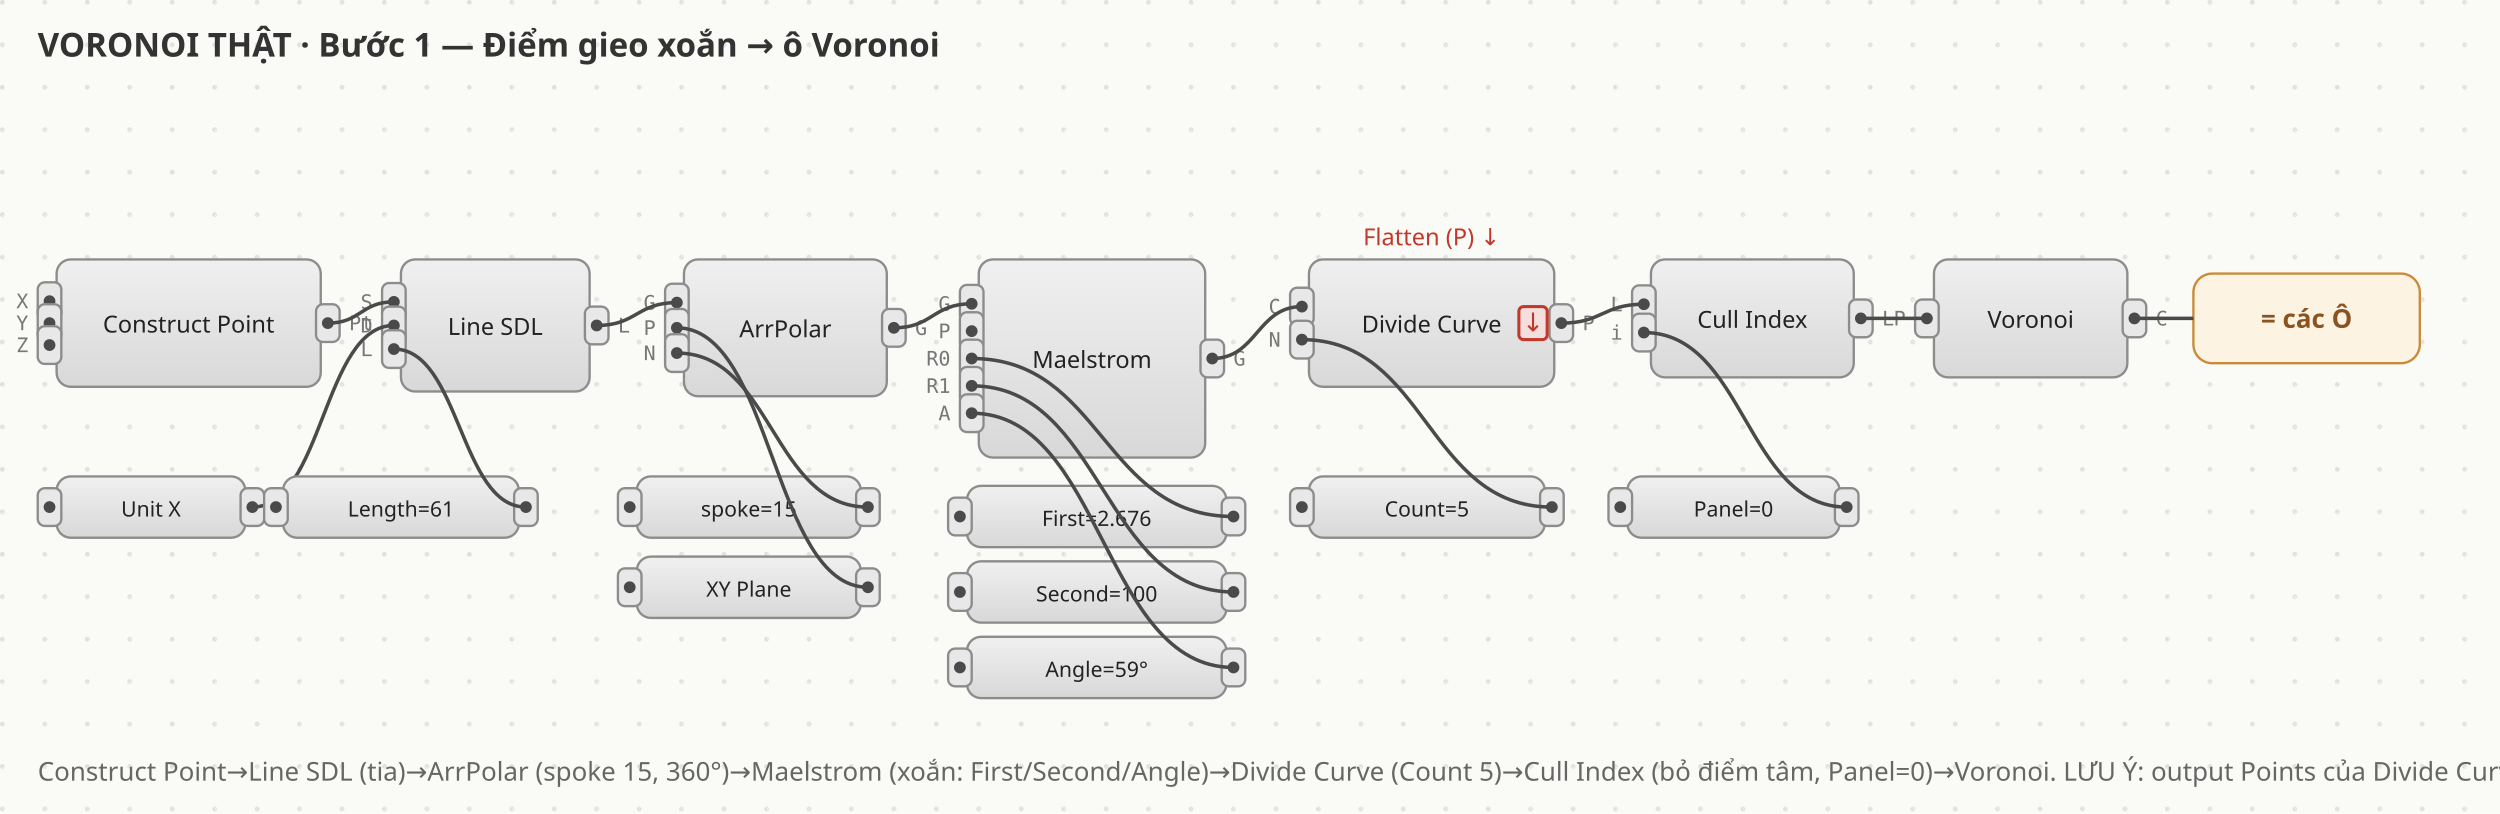
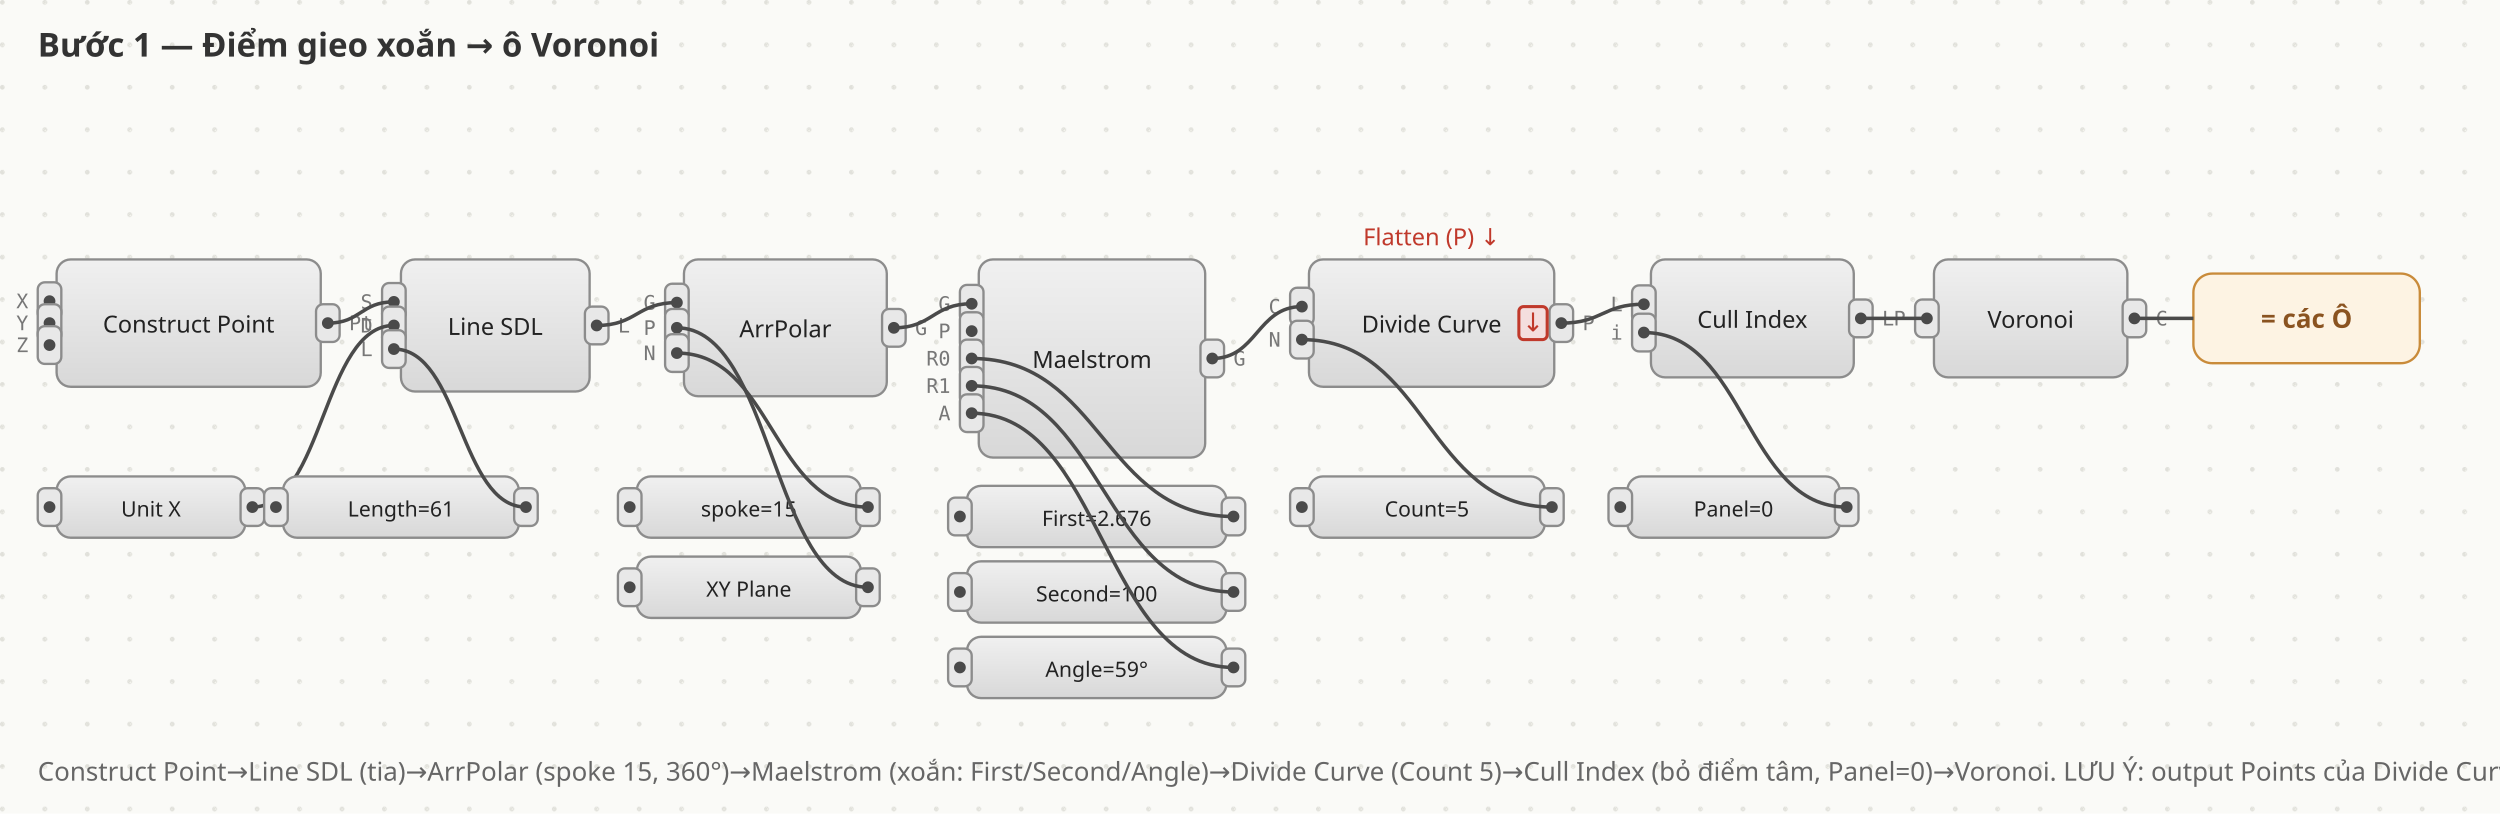
<svg xmlns="http://www.w3.org/2000/svg" width="1060" height="345" viewBox="0 0 1060 345" font-family="Segoe UI, sans-serif">
  <defs>
    <linearGradient id="ghBody" x1="0" y1="0" x2="0" y2="1">
      <stop offset="0%" stop-color="#F0F0F0" />
      <stop offset="100%" stop-color="#D8D8D8" />
    </linearGradient>
    <pattern id="dots" width="18" height="18" patternUnits="userSpaceOnUse">
      <circle cx="1" cy="1" r="1" fill="#E0E0DA" />
    </pattern>
  </defs>
  <rect x="0" y="0" width="1060" height="345" fill="#FAFAF7" />
  <rect x="0" y="0" width="1060" height="345" fill="url(#dots)" />
-   <text x="16" y="24" font-size="14" font-weight="600" fill="#333">VORONOI THẬT · Bước 1 — Điểm gieo xoắn → ô Voronoi</text>
+   <text x="16" y="24" font-size="14" font-weight="600" fill="#333">Bước 1 — Điểm gieo xoắn → ô Voronoi</text>
  <g>
    <rect x="24" y="110" width="112" height="54" rx="6" fill="url(#ghBody)" stroke="#8C8C8C" stroke-width="1" />
    <text x="80.0" y="141.0" text-anchor="middle" font-family="Segoe UI, sans-serif" font-size="10" fill="#222">Construct Point</text>
    <rect x="16.0" y="119.7" width="10" height="16" rx="3" fill="#E8E8E8" stroke="#8C8C8C" />
    <circle cx="21.0" cy="127.7" r="2.5" fill="#4A4A4A" />
    <rect x="16.0" y="129.0" width="10" height="16" rx="3" fill="#E8E8E8" stroke="#8C8C8C" />
    <circle cx="21.0" cy="137.0" r="2.5" fill="#4A4A4A" />
    <rect x="16.0" y="138.3" width="10" height="16" rx="3" fill="#E8E8E8" stroke="#8C8C8C" />
    <circle cx="21.0" cy="146.3" r="2.5" fill="#4A4A4A" />
    <rect x="134.0" y="129.0" width="10" height="16" rx="3" fill="#E8E8E8" stroke="#8C8C8C" />
    <circle cx="139.0" cy="137.0" r="2.5" fill="#4A4A4A" />
  </g>
  <text x="12.0" y="130.7" text-anchor="end" font-family="Consolas, monospace" font-size="8.5" fill="#777">X</text>
  <text x="12.0" y="140.0" text-anchor="end" font-family="Consolas, monospace" font-size="8.5" fill="#777">Y</text>
  <text x="12.0" y="149.3" text-anchor="end" font-family="Consolas, monospace" font-size="8.5" fill="#777">Z</text>
  <text x="148.0" y="140.0" text-anchor="start" font-family="Consolas, monospace" font-size="8.5" fill="#777">Pt</text>
  <g>
    <rect x="170" y="110" width="80" height="56" rx="6" fill="url(#ghBody)" stroke="#8C8C8C" stroke-width="1" />
    <text x="210.0" y="142.0" text-anchor="middle" font-family="Segoe UI, sans-serif" font-size="10" fill="#222">Line SDL</text>
    <rect x="162.0" y="120.0" width="10" height="16" rx="3" fill="#E8E8E8" stroke="#8C8C8C" />
    <circle cx="167.0" cy="128.0" r="2.5" fill="#4A4A4A" />
    <rect x="162.0" y="130.0" width="10" height="16" rx="3" fill="#E8E8E8" stroke="#8C8C8C" />
    <circle cx="167.0" cy="138.0" r="2.5" fill="#4A4A4A" />
    <rect x="162.0" y="140.0" width="10" height="16" rx="3" fill="#E8E8E8" stroke="#8C8C8C" />
    <circle cx="167.0" cy="148.0" r="2.5" fill="#4A4A4A" />
    <rect x="248.0" y="130.0" width="10" height="16" rx="3" fill="#E8E8E8" stroke="#8C8C8C" />
    <circle cx="253.0" cy="138.0" r="2.5" fill="#4A4A4A" />
  </g>
  <text x="158.0" y="131.0" text-anchor="end" font-family="Consolas, monospace" font-size="8.5" fill="#777">S</text>
  <text x="158.0" y="141.0" text-anchor="end" font-family="Consolas, monospace" font-size="8.5" fill="#777">D</text>
  <text x="158.0" y="151.0" text-anchor="end" font-family="Consolas, monospace" font-size="8.5" fill="#777">L</text>
  <text x="262.0" y="141.0" text-anchor="start" font-family="Consolas, monospace" font-size="8.5" fill="#777">L</text>
  <path d="M 139.0,137.0 C 153.0,137.0 153.0,128.0 167.0,128.0" stroke="#4A4A4A" stroke-width="1.5" fill="none" />
  <g>
    <rect x="290" y="110" width="86" height="58" rx="6" fill="url(#ghBody)" stroke="#8C8C8C" stroke-width="1" />
    <text x="333.0" y="143.0" text-anchor="middle" font-family="Segoe UI, sans-serif" font-size="10" fill="#222">ArrPolar</text>
    <rect x="282.0" y="120.3" width="10" height="16" rx="3" fill="#E8E8E8" stroke="#8C8C8C" />
    <circle cx="287.0" cy="128.3" r="2.5" fill="#4A4A4A" />
    <rect x="282.0" y="131.0" width="10" height="16" rx="3" fill="#E8E8E8" stroke="#8C8C8C" />
    <circle cx="287.0" cy="139.0" r="2.5" fill="#4A4A4A" />
    <rect x="282.0" y="141.7" width="10" height="16" rx="3" fill="#E8E8E8" stroke="#8C8C8C" />
    <circle cx="287.0" cy="149.7" r="2.5" fill="#4A4A4A" />
    <rect x="374.0" y="131.0" width="10" height="16" rx="3" fill="#E8E8E8" stroke="#8C8C8C" />
    <circle cx="379.0" cy="139.0" r="2.5" fill="#4A4A4A" />
  </g>
  <text x="278.0" y="131.3" text-anchor="end" font-family="Consolas, monospace" font-size="8.5" fill="#777">G</text>
  <text x="278.0" y="142.0" text-anchor="end" font-family="Consolas, monospace" font-size="8.5" fill="#777">P</text>
  <text x="278.0" y="152.7" text-anchor="end" font-family="Consolas, monospace" font-size="8.5" fill="#777">N</text>
  <text x="388.0" y="142.0" text-anchor="start" font-family="Consolas, monospace" font-size="8.5" fill="#777">G</text>
  <path d="M 253.0,138.0 C 270.0,138.0 270.0,128.3 287.0,128.3" stroke="#4A4A4A" stroke-width="1.5" fill="none" />
  <g>
    <rect x="415" y="110" width="96" height="84" rx="6" fill="url(#ghBody)" stroke="#8C8C8C" stroke-width="1" />
    <text x="463.0" y="156.0" text-anchor="middle" font-family="Segoe UI, sans-serif" font-size="10" fill="#222">Maelstrom</text>
    <rect x="407.0" y="120.8" width="10" height="16" rx="3" fill="#E8E8E8" stroke="#8C8C8C" />
    <circle cx="412.0" cy="128.8" r="2.5" fill="#4A4A4A" />
    <rect x="407.0" y="132.4" width="10" height="16" rx="3" fill="#E8E8E8" stroke="#8C8C8C" />
    <circle cx="412.0" cy="140.4" r="2.5" fill="#4A4A4A" />
    <rect x="407.0" y="144.0" width="10" height="16" rx="3" fill="#E8E8E8" stroke="#8C8C8C" />
    <circle cx="412.0" cy="152.0" r="2.5" fill="#4A4A4A" />
    <rect x="407.0" y="155.6" width="10" height="16" rx="3" fill="#E8E8E8" stroke="#8C8C8C" />
    <circle cx="412.0" cy="163.6" r="2.5" fill="#4A4A4A" />
    <rect x="407.0" y="167.2" width="10" height="16" rx="3" fill="#E8E8E8" stroke="#8C8C8C" />
    <circle cx="412.0" cy="175.2" r="2.5" fill="#4A4A4A" />
    <rect x="509.0" y="144.0" width="10" height="16" rx="3" fill="#E8E8E8" stroke="#8C8C8C" />
    <circle cx="514.0" cy="152.0" r="2.5" fill="#4A4A4A" />
  </g>
  <text x="403.0" y="131.8" text-anchor="end" font-family="Consolas, monospace" font-size="8.5" fill="#777">G</text>
  <text x="403.0" y="143.4" text-anchor="end" font-family="Consolas, monospace" font-size="8.5" fill="#777">P</text>
  <text x="403.0" y="155.0" text-anchor="end" font-family="Consolas, monospace" font-size="8.5" fill="#777">R0</text>
  <text x="403.0" y="166.6" text-anchor="end" font-family="Consolas, monospace" font-size="8.5" fill="#777">R1</text>
  <text x="403.0" y="178.2" text-anchor="end" font-family="Consolas, monospace" font-size="8.5" fill="#777">A</text>
  <text x="523.0" y="155.0" text-anchor="start" font-family="Consolas, monospace" font-size="8.5" fill="#777">G</text>
  <path d="M 379.0,139.0 C 395.5,139.0 395.5,128.8 412.0,128.8" stroke="#4A4A4A" stroke-width="1.5" fill="none" />
  <g>
    <rect x="555" y="110" width="104" height="54" rx="6" fill="url(#ghBody)" stroke="#8C8C8C" stroke-width="1" />
    <text x="607.0" y="141.0" text-anchor="middle" font-family="Segoe UI, sans-serif" font-size="10" fill="#222">Divide Curve</text>
    <rect x="547.0" y="122.0" width="10" height="16" rx="3" fill="#E8E8E8" stroke="#8C8C8C" />
    <circle cx="552.0" cy="130.0" r="2.5" fill="#4A4A4A" />
    <rect x="547.0" y="136.0" width="10" height="16" rx="3" fill="#E8E8E8" stroke="#8C8C8C" />
    <circle cx="552.0" cy="144.0" r="2.5" fill="#4A4A4A" />
    <rect x="657.0" y="129.0" width="10" height="16" rx="3" fill="#E8E8E8" stroke="#8C8C8C" />
    <circle cx="662.0" cy="137.0" r="2.5" fill="#4A4A4A" />
  </g>
  <text x="543.0" y="133.0" text-anchor="end" font-family="Consolas, monospace" font-size="8.5" fill="#777">C</text>
  <text x="543.0" y="147.0" text-anchor="end" font-family="Consolas, monospace" font-size="8.5" fill="#777">N</text>
  <text x="671.0" y="140.0" text-anchor="start" font-family="Consolas, monospace" font-size="8.5" fill="#777">P</text>
  <path d="M 514.0,152.0 C 533.0,152.0 533.0,130.0 552.0,130.0" stroke="#4A4A4A" stroke-width="1.5" fill="none" />
  <g>
    <rect x="700" y="110" width="86" height="50" rx="6" fill="url(#ghBody)" stroke="#8C8C8C" stroke-width="1" />
    <text x="743.0" y="139.0" text-anchor="middle" font-family="Segoe UI, sans-serif" font-size="10" fill="#222">Cull Index</text>
    <rect x="692.0" y="121.0" width="10" height="16" rx="3" fill="#E8E8E8" stroke="#8C8C8C" />
    <circle cx="697.0" cy="129.0" r="2.5" fill="#4A4A4A" />
    <rect x="692.0" y="133.0" width="10" height="16" rx="3" fill="#E8E8E8" stroke="#8C8C8C" />
    <circle cx="697.0" cy="141.0" r="2.5" fill="#4A4A4A" />
    <rect x="784.0" y="127.0" width="10" height="16" rx="3" fill="#E8E8E8" stroke="#8C8C8C" />
    <circle cx="789.0" cy="135.0" r="2.5" fill="#4A4A4A" />
  </g>
  <text x="688.0" y="132.0" text-anchor="end" font-family="Consolas, monospace" font-size="8.5" fill="#777">L</text>
  <text x="688.0" y="144.0" text-anchor="end" font-family="Consolas, monospace" font-size="8.5" fill="#777">i</text>
  <text x="798.0" y="138.0" text-anchor="start" font-family="Consolas, monospace" font-size="8.5" fill="#777">L</text>
  <path d="M 662.0,137.0 C 679.5,137.0 679.5,129.0 697.0,129.0" stroke="#4A4A4A" stroke-width="1.5" fill="none" />
  <rect x="644.0" y="130.0" width="12" height="14" rx="2" fill="#f4dede" stroke="#c0392b" stroke-width="1.3" />
  <text x="650.0" y="140.5" text-anchor="middle" font-family="Segoe UI" font-size="11" fill="#c0392b">↓</text>
  <text x="607" y="104" text-anchor="middle" font-family="Segoe UI" font-size="10" fill="#c0392b">Flatten (P) ↓</text>
  <g>
    <rect x="820" y="110" width="82" height="50" rx="6" fill="url(#ghBody)" stroke="#8C8C8C" stroke-width="1" />
    <text x="861.0" y="139.0" text-anchor="middle" font-family="Segoe UI, sans-serif" font-size="10" fill="#222">Voronoi</text>
    <rect x="812.0" y="127.0" width="10" height="16" rx="3" fill="#E8E8E8" stroke="#8C8C8C" />
    <circle cx="817.0" cy="135.0" r="2.5" fill="#4A4A4A" />
    <rect x="900.0" y="127.0" width="10" height="16" rx="3" fill="#E8E8E8" stroke="#8C8C8C" />
    <circle cx="905.0" cy="135.0" r="2.5" fill="#4A4A4A" />
  </g>
  <text x="808.0" y="138.0" text-anchor="end" font-family="Consolas, monospace" font-size="8.5" fill="#777">P</text>
  <text x="914.0" y="138.0" text-anchor="start" font-family="Consolas, monospace" font-size="8.5" fill="#777">C</text>
  <path d="M 789.0,135.0 C 803.0,135.0 803.0,135.0 817.0,135.0" stroke="#4A4A4A" stroke-width="1.5" fill="none" />
  <rect x="930" y="116" width="96" height="38" rx="8" fill="#FDF3E3" stroke="#c98b3a" />
  <text x="978" y="139" text-anchor="middle" font-family="Segoe UI" font-size="11" font-weight="700" fill="#8a5320">= các Ô</text>
  <path d="M 905.0,135.0 C 917.5,135.0 917.5,135.0 930.0,135.0" stroke="#4A4A4A" stroke-width="1.5" fill="none" />
  <g>
    <rect x="24" y="202" width="80" height="26" rx="6" fill="url(#ghBody)" stroke="#8C8C8C" stroke-width="1" />
    <text x="64.0" y="219.0" text-anchor="middle" font-family="Segoe UI, sans-serif" font-size="9" fill="#222">Unit X</text>
    <rect x="16.0" y="207.0" width="10" height="16" rx="3" fill="#E8E8E8" stroke="#8C8C8C" />
    <circle cx="21.0" cy="215.0" r="2.5" fill="#4A4A4A" />
    <rect x="102.0" y="207.0" width="10" height="16" rx="3" fill="#E8E8E8" stroke="#8C8C8C" />
    <circle cx="107.0" cy="215.0" r="2.5" fill="#4A4A4A" />
  </g>
  <path d="M 107.0,215.0 C 137.0,215.0 137.0,138.0 167.0,138.0" stroke="#4A4A4A" stroke-width="1.5" fill="none" />
  <g>
    <rect x="120" y="202" width="100" height="26" rx="6" fill="url(#ghBody)" stroke="#8C8C8C" stroke-width="1" />
    <text x="170.0" y="219.0" text-anchor="middle" font-family="Segoe UI, sans-serif" font-size="9" fill="#222">Length=61</text>
    <rect x="112.0" y="207.0" width="10" height="16" rx="3" fill="#E8E8E8" stroke="#8C8C8C" />
    <circle cx="117.0" cy="215.0" r="2.5" fill="#4A4A4A" />
    <rect x="218.0" y="207.0" width="10" height="16" rx="3" fill="#E8E8E8" stroke="#8C8C8C" />
    <circle cx="223.0" cy="215.0" r="2.5" fill="#4A4A4A" />
  </g>
  <path d="M 223.0,215.0 C 195.0,215.0 195.0,148.0 167.0,148.0" stroke="#4A4A4A" stroke-width="1.5" fill="none" />
  <g>
    <rect x="270" y="202" width="95" height="26" rx="6" fill="url(#ghBody)" stroke="#8C8C8C" stroke-width="1" />
    <text x="317.5" y="219.0" text-anchor="middle" font-family="Segoe UI, sans-serif" font-size="9" fill="#222">spoke=15</text>
    <rect x="262.0" y="207.0" width="10" height="16" rx="3" fill="#E8E8E8" stroke="#8C8C8C" />
    <circle cx="267.0" cy="215.0" r="2.5" fill="#4A4A4A" />
    <rect x="363.0" y="207.0" width="10" height="16" rx="3" fill="#E8E8E8" stroke="#8C8C8C" />
    <circle cx="368.0" cy="215.0" r="2.5" fill="#4A4A4A" />
  </g>
  <path d="M 368.0,215.0 C 327.5,215.0 327.5,149.7 287.0,149.7" stroke="#4A4A4A" stroke-width="1.5" fill="none" />
  <g>
    <rect x="270" y="236" width="95" height="26" rx="6" fill="url(#ghBody)" stroke="#8C8C8C" stroke-width="1" />
    <text x="317.5" y="253.0" text-anchor="middle" font-family="Segoe UI, sans-serif" font-size="9" fill="#222">XY Plane</text>
    <rect x="262.0" y="241.0" width="10" height="16" rx="3" fill="#E8E8E8" stroke="#8C8C8C" />
    <circle cx="267.0" cy="249.0" r="2.5" fill="#4A4A4A" />
    <rect x="363.0" y="241.0" width="10" height="16" rx="3" fill="#E8E8E8" stroke="#8C8C8C" />
    <circle cx="368.0" cy="249.0" r="2.5" fill="#4A4A4A" />
  </g>
  <path d="M 368.0,249.0 C 327.5,249.0 327.5,139.0 287.0,139.0" stroke="#4A4A4A" stroke-width="1.5" fill="none" />
  <g>
    <rect x="410" y="206" width="110" height="26" rx="6" fill="url(#ghBody)" stroke="#8C8C8C" stroke-width="1" />
    <text x="465.0" y="223.0" text-anchor="middle" font-family="Segoe UI, sans-serif" font-size="9" fill="#222">First=2.676</text>
    <rect x="402.0" y="211.0" width="10" height="16" rx="3" fill="#E8E8E8" stroke="#8C8C8C" />
    <circle cx="407.0" cy="219.0" r="2.5" fill="#4A4A4A" />
    <rect x="518.0" y="211.0" width="10" height="16" rx="3" fill="#E8E8E8" stroke="#8C8C8C" />
    <circle cx="523.0" cy="219.0" r="2.5" fill="#4A4A4A" />
  </g>
  <path d="M 523.0,219.0 C 467.5,219.0 467.5,152.0 412.0,152.0" stroke="#4A4A4A" stroke-width="1.5" fill="none" />
  <g>
    <rect x="410" y="238" width="110" height="26" rx="6" fill="url(#ghBody)" stroke="#8C8C8C" stroke-width="1" />
    <text x="465.0" y="255.0" text-anchor="middle" font-family="Segoe UI, sans-serif" font-size="9" fill="#222">Second=100</text>
    <rect x="402.0" y="243.0" width="10" height="16" rx="3" fill="#E8E8E8" stroke="#8C8C8C" />
    <circle cx="407.0" cy="251.0" r="2.5" fill="#4A4A4A" />
    <rect x="518.0" y="243.0" width="10" height="16" rx="3" fill="#E8E8E8" stroke="#8C8C8C" />
    <circle cx="523.0" cy="251.0" r="2.5" fill="#4A4A4A" />
  </g>
  <path d="M 523.0,251.0 C 467.5,251.0 467.5,163.6 412.0,163.6" stroke="#4A4A4A" stroke-width="1.5" fill="none" />
  <g>
    <rect x="410" y="270" width="110" height="26" rx="6" fill="url(#ghBody)" stroke="#8C8C8C" stroke-width="1" />
    <text x="465.0" y="287.0" text-anchor="middle" font-family="Segoe UI, sans-serif" font-size="9" fill="#222">Angle=59°</text>
    <rect x="402.0" y="275.0" width="10" height="16" rx="3" fill="#E8E8E8" stroke="#8C8C8C" />
    <circle cx="407.0" cy="283.0" r="2.5" fill="#4A4A4A" />
    <rect x="518.0" y="275.0" width="10" height="16" rx="3" fill="#E8E8E8" stroke="#8C8C8C" />
    <circle cx="523.0" cy="283.0" r="2.5" fill="#4A4A4A" />
  </g>
  <path d="M 523.0,283.0 C 467.5,283.0 467.5,175.2 412.0,175.2" stroke="#4A4A4A" stroke-width="1.5" fill="none" />
  <g>
    <rect x="555" y="202" width="100" height="26" rx="6" fill="url(#ghBody)" stroke="#8C8C8C" stroke-width="1" />
    <text x="605.0" y="219.0" text-anchor="middle" font-family="Segoe UI, sans-serif" font-size="9" fill="#222">Count=5</text>
    <rect x="547.0" y="207.0" width="10" height="16" rx="3" fill="#E8E8E8" stroke="#8C8C8C" />
    <circle cx="552.0" cy="215.0" r="2.5" fill="#4A4A4A" />
    <rect x="653.0" y="207.0" width="10" height="16" rx="3" fill="#E8E8E8" stroke="#8C8C8C" />
    <circle cx="658.0" cy="215.0" r="2.5" fill="#4A4A4A" />
  </g>
  <path d="M 658.0,215.0 C 605.0,215.0 605.0,144.0 552.0,144.0" stroke="#4A4A4A" stroke-width="1.5" fill="none" />
  <g>
    <rect x="690" y="202" width="90" height="26" rx="6" fill="url(#ghBody)" stroke="#8C8C8C" stroke-width="1" />
    <text x="735.0" y="219.0" text-anchor="middle" font-family="Segoe UI, sans-serif" font-size="9" fill="#222">Panel=0</text>
    <rect x="682.0" y="207.0" width="10" height="16" rx="3" fill="#E8E8E8" stroke="#8C8C8C" />
    <circle cx="687.0" cy="215.0" r="2.5" fill="#4A4A4A" />
    <rect x="778.0" y="207.0" width="10" height="16" rx="3" fill="#E8E8E8" stroke="#8C8C8C" />
    <circle cx="783.0" cy="215.0" r="2.5" fill="#4A4A4A" />
  </g>
  <path d="M 783.0,215.0 C 740.0,215.0 740.0,141.0 697.0,141.0" stroke="#4A4A4A" stroke-width="1.5" fill="none" />
  <text x="16" y="331" font-family="Segoe UI" font-size="11" fill="#666">Construct Point→Line SDL (tia)→ArrPolar (spoke 15, 360°)→Maelstrom (xoắn: First/Second/Angle)→Divide Curve (Count 5)→Cull Index (bỏ điểm tâm, Panel=0)→Voronoi. LƯU Ý: output Points của Divide Curve bật FLATTEN ↓ (gộp mọi điểm về 1 list phẳng trước Voronoi).</text>
</svg>
